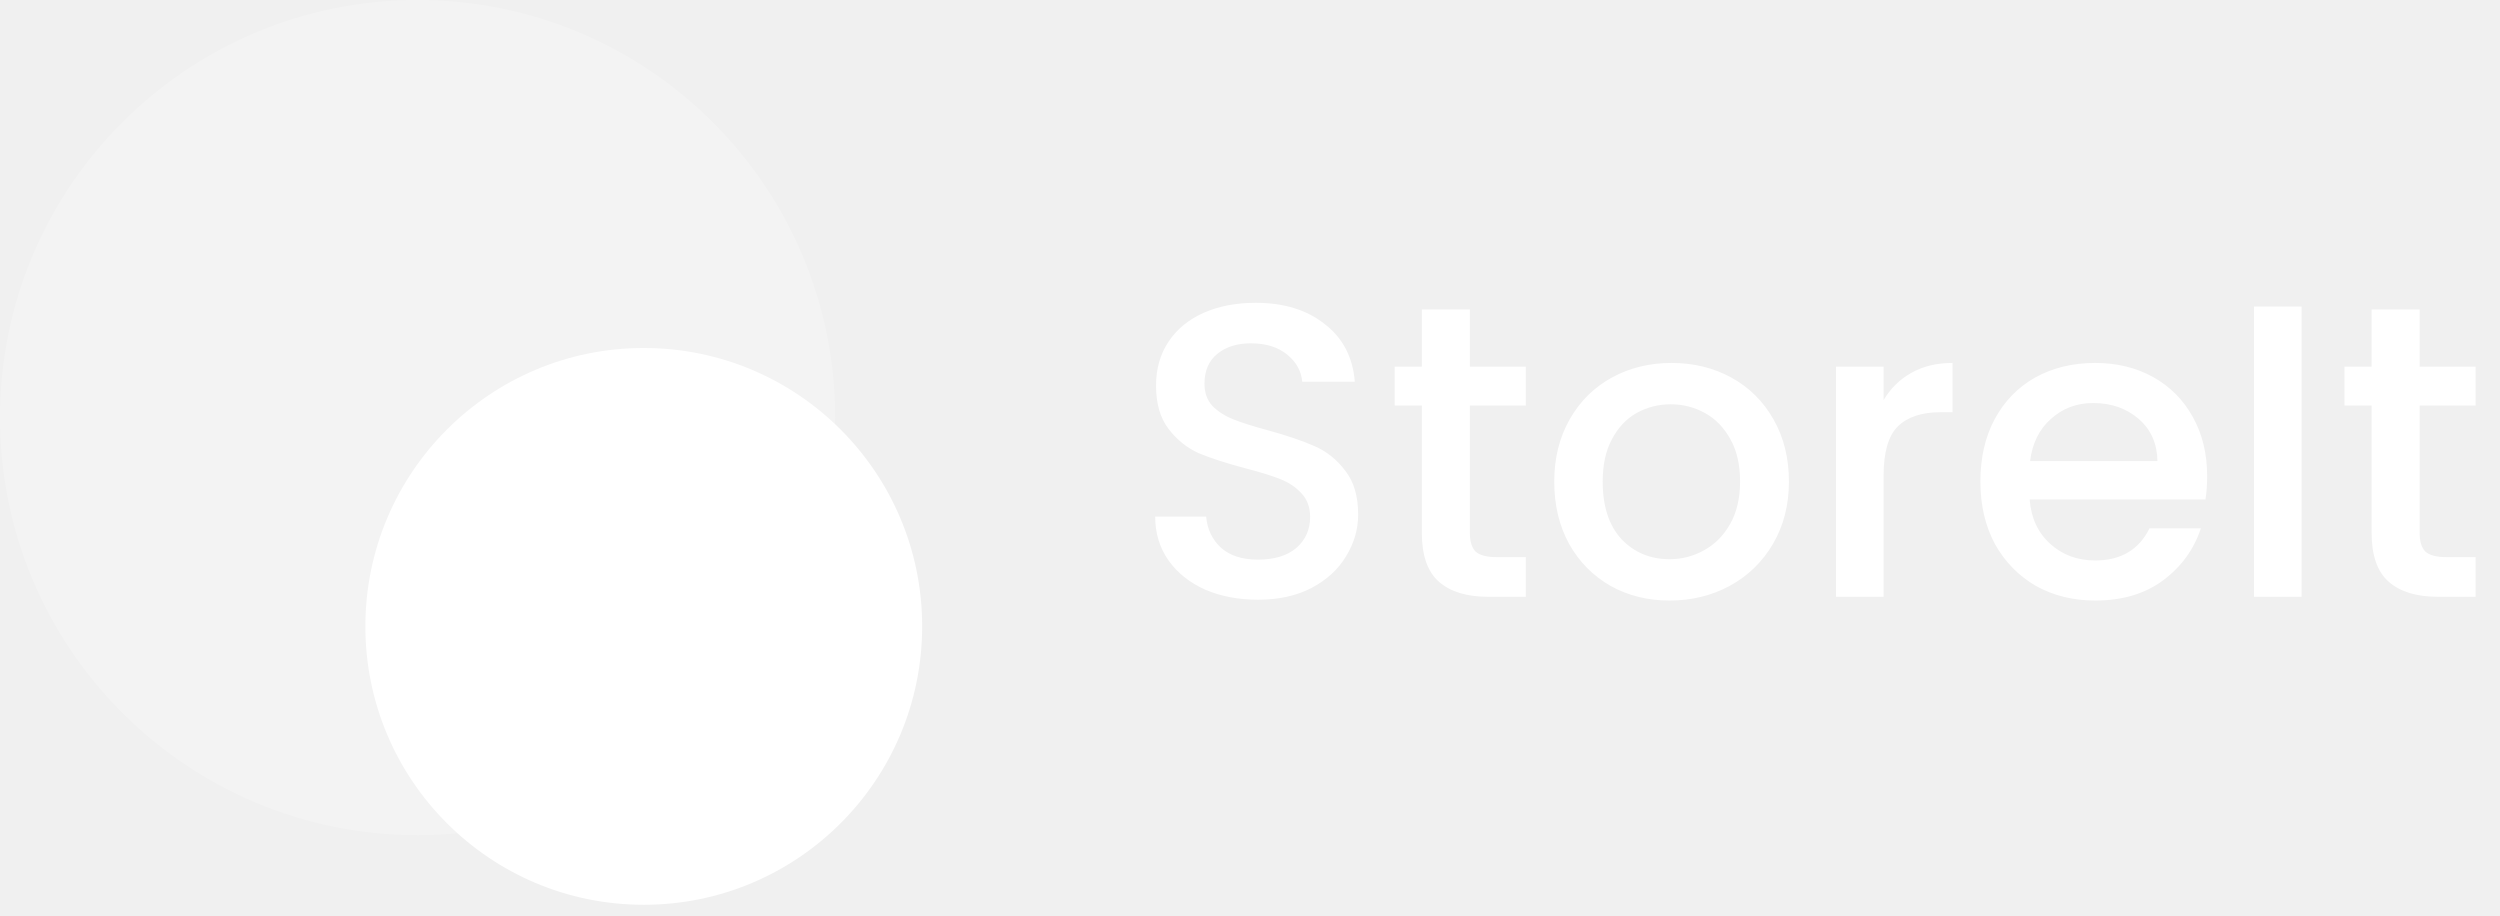
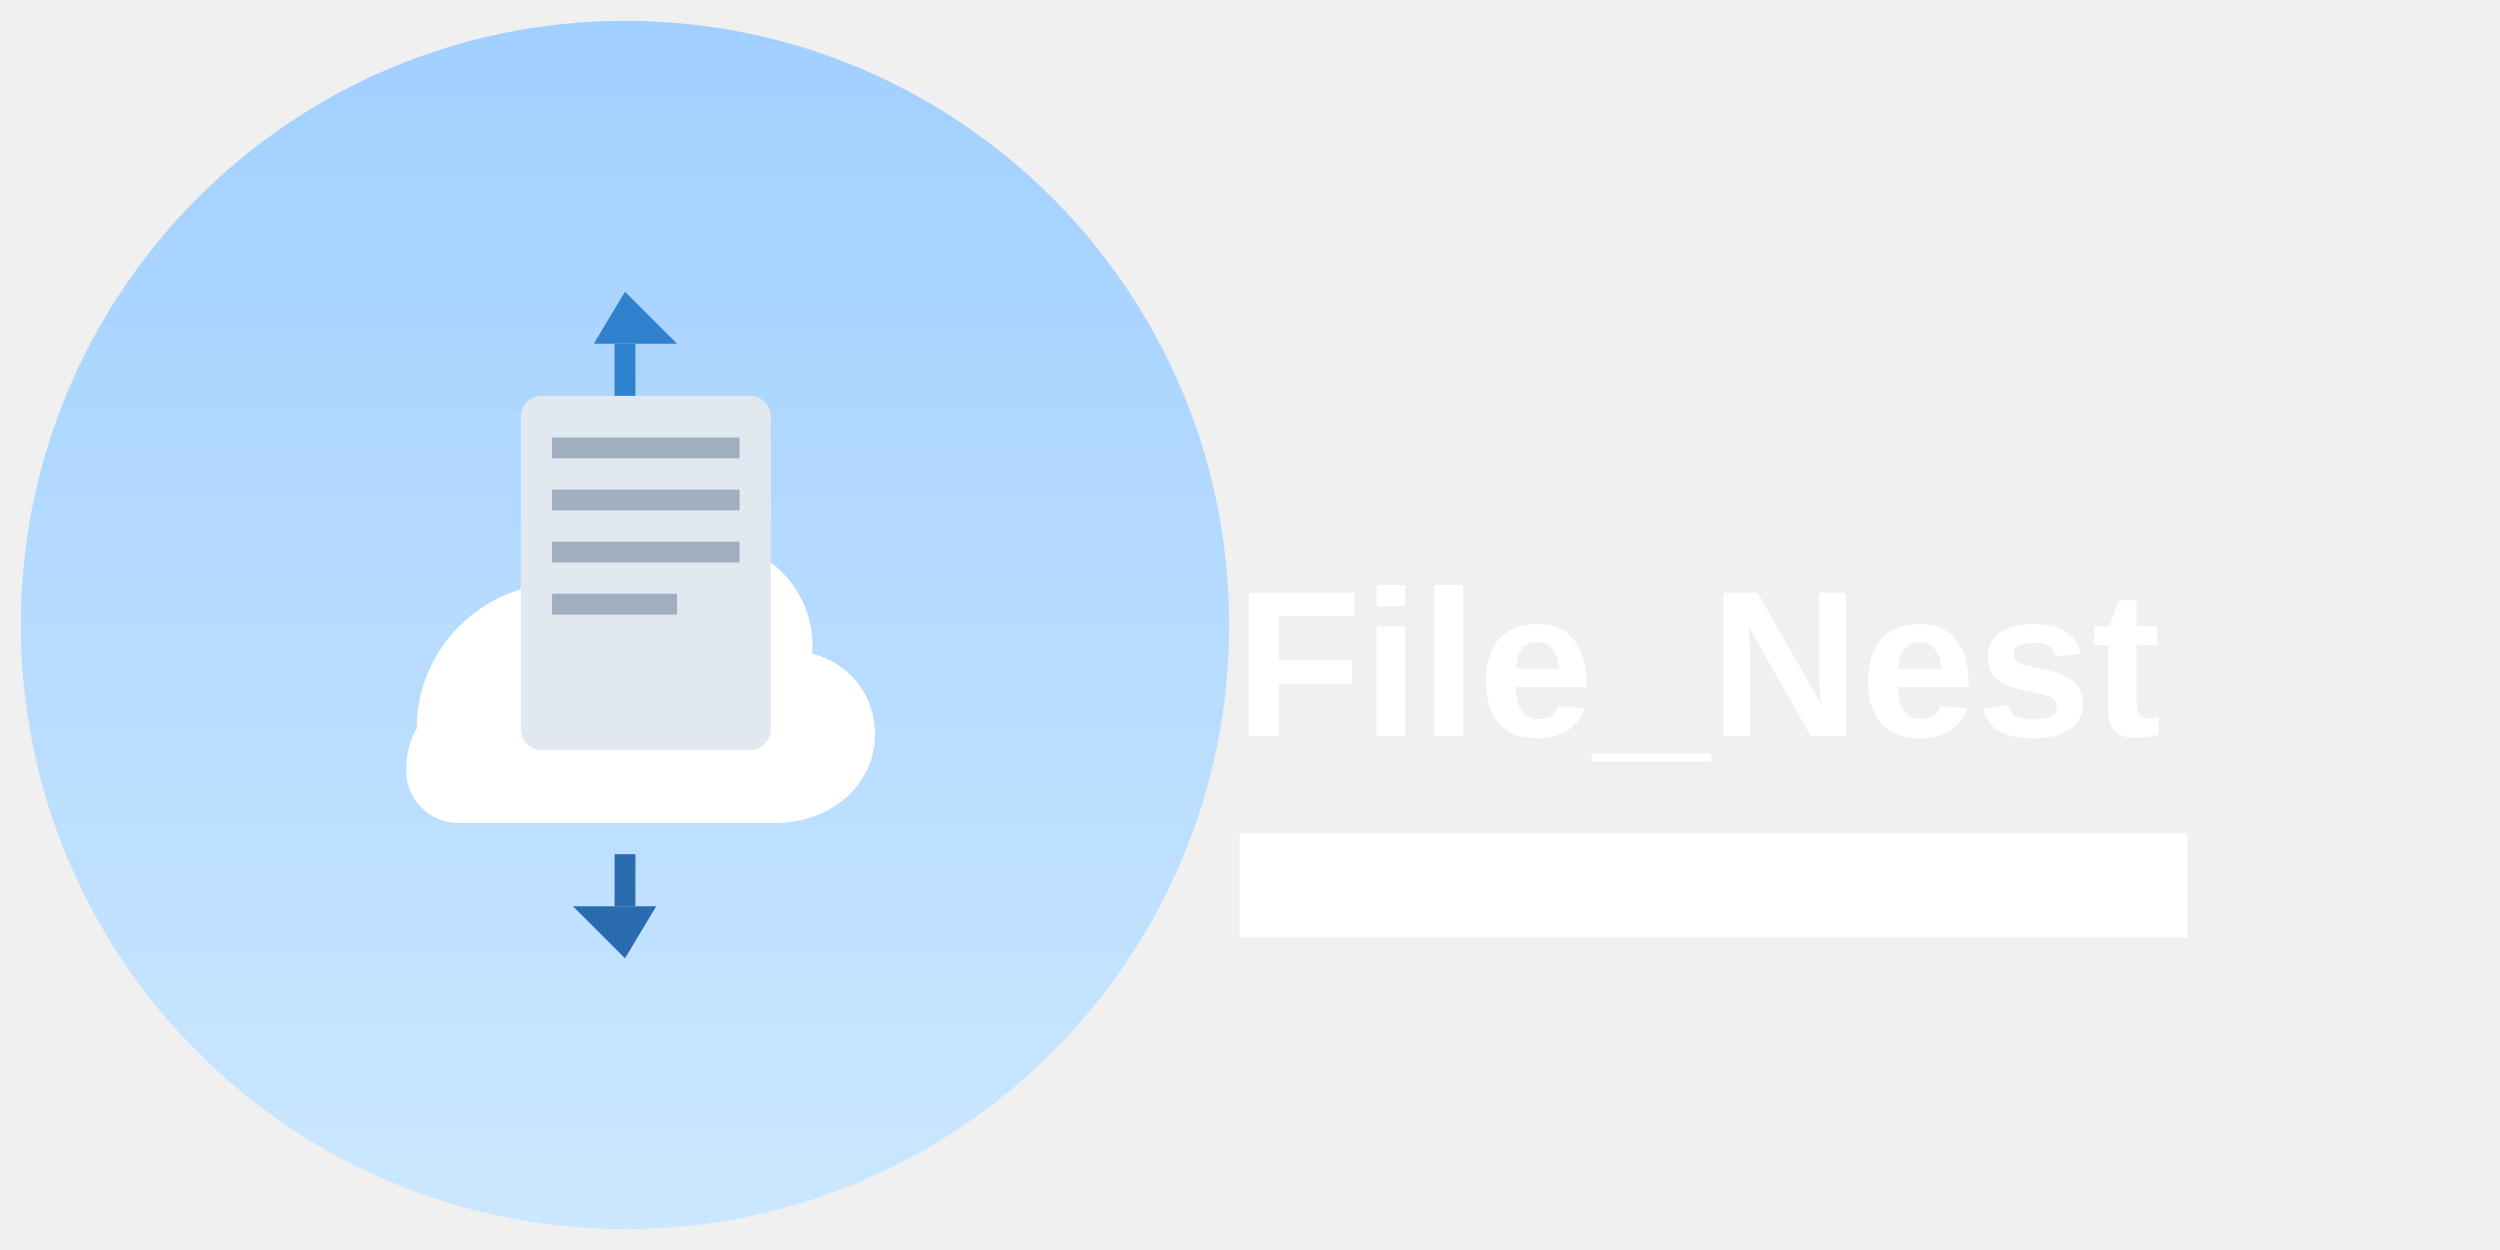
- <svg xmlns="http://www.w3.org/2000/svg" width="224" height="82" viewBox="0 0 224 82" fill="none">
-   <path d="M112.71 53.735C110.964 53.735 109.393 53.435 107.996 52.837C106.599 52.213 105.502 51.34 104.703 50.218C103.905 49.095 103.506 47.785 103.506 46.289H108.071C108.171 47.411 108.607 48.334 109.38 49.058C110.179 49.781 111.289 50.143 112.71 50.143C114.182 50.143 115.33 49.793 116.153 49.095C116.976 48.372 117.387 47.449 117.387 46.326C117.387 45.453 117.126 44.742 116.602 44.194C116.103 43.645 115.467 43.221 114.694 42.921C113.945 42.622 112.898 42.298 111.551 41.949C109.854 41.499 108.47 41.05 107.397 40.602C106.35 40.128 105.452 39.404 104.703 38.431C103.955 37.459 103.581 36.161 103.581 34.54C103.581 33.043 103.955 31.734 104.703 30.611C105.452 29.489 106.499 28.628 107.846 28.03C109.193 27.431 110.752 27.132 112.523 27.132C115.043 27.132 117.101 27.768 118.697 29.04C120.318 30.287 121.216 32.008 121.391 34.203H116.677C116.602 33.255 116.153 32.445 115.33 31.771C114.506 31.098 113.421 30.761 112.074 30.761C110.852 30.761 109.854 31.073 109.081 31.697C108.308 32.32 107.921 33.218 107.921 34.39C107.921 35.189 108.158 35.85 108.632 36.373C109.131 36.872 109.755 37.272 110.503 37.571C111.251 37.87 112.274 38.194 113.571 38.544C115.292 39.017 116.689 39.492 117.762 39.965C118.859 40.439 119.782 41.175 120.53 42.173C121.304 43.146 121.69 44.455 121.69 46.102C121.69 47.424 121.329 48.671 120.605 49.843C119.907 51.016 118.872 51.964 117.5 52.687C116.153 53.385 114.556 53.735 112.71 53.735ZM131.7 36.336V47.748C131.7 48.521 131.874 49.083 132.224 49.432C132.598 49.756 133.221 49.918 134.094 49.918H136.713V53.473H133.346C131.425 53.473 129.954 53.024 128.931 52.126C127.908 51.228 127.397 49.769 127.397 47.748V36.336H124.965V32.856H127.397V27.73H131.7V32.856H136.713V36.336H131.7ZM149.587 53.809C147.642 53.809 145.883 53.373 144.312 52.5C142.74 51.602 141.505 50.355 140.607 48.758C139.709 47.137 139.26 45.266 139.26 43.146C139.26 41.05 139.722 39.192 140.645 37.571C141.568 35.949 142.827 34.702 144.424 33.829C146.02 32.956 147.804 32.52 149.774 32.52C151.745 32.52 153.528 32.956 155.125 33.829C156.721 34.702 157.981 35.949 158.904 37.571C159.827 39.192 160.288 41.05 160.288 43.146C160.288 45.241 159.814 47.099 158.866 48.721C157.919 50.342 156.622 51.602 154.975 52.5C153.354 53.373 151.558 53.809 149.587 53.809ZM149.587 50.105C150.685 50.105 151.708 49.843 152.655 49.319C153.628 48.796 154.414 48.01 155.013 46.962C155.611 45.915 155.911 44.642 155.911 43.146C155.911 41.649 155.624 40.389 155.05 39.367C154.476 38.319 153.716 37.533 152.768 37.01C151.82 36.486 150.797 36.224 149.7 36.224C148.602 36.224 147.579 36.486 146.631 37.01C145.708 37.533 144.973 38.319 144.424 39.367C143.875 40.389 143.601 41.649 143.601 43.146C143.601 45.366 144.162 47.087 145.284 48.309C146.432 49.507 147.866 50.105 149.587 50.105ZM168.77 35.85C169.394 34.802 170.217 33.991 171.24 33.418C172.287 32.819 173.522 32.52 174.944 32.52V36.935H173.859C172.188 36.935 170.916 37.359 170.043 38.207C169.194 39.055 168.77 40.527 168.77 42.622V53.473H164.505V32.856H168.77V35.85ZM197.76 42.659C197.76 43.433 197.71 44.131 197.61 44.755H181.858C181.983 46.401 182.594 47.723 183.692 48.721C184.789 49.719 186.136 50.218 187.732 50.218C190.027 50.218 191.649 49.257 192.597 47.336H197.199C196.575 49.232 195.44 50.791 193.794 52.013C192.173 53.211 190.152 53.809 187.732 53.809C185.762 53.809 183.991 53.373 182.419 52.5C180.873 51.602 179.651 50.355 178.753 48.758C177.88 47.137 177.443 45.266 177.443 43.146C177.443 41.026 177.867 39.167 178.715 37.571C179.588 35.949 180.798 34.702 182.345 33.829C183.916 32.956 185.712 32.52 187.732 32.52C189.678 32.52 191.412 32.944 192.933 33.792C194.455 34.64 195.64 35.837 196.488 37.384C197.336 38.905 197.76 40.664 197.76 42.659ZM193.307 41.312C193.283 39.741 192.721 38.481 191.624 37.533C190.526 36.586 189.167 36.112 187.545 36.112C186.074 36.112 184.814 36.586 183.766 37.533C182.719 38.456 182.095 39.716 181.896 41.312H193.307ZM206.223 27.468V53.473H201.958V27.468H206.223ZM216.8 36.336V47.748C216.8 48.521 216.974 49.083 217.323 49.432C217.698 49.756 218.321 49.918 219.194 49.918H221.813V53.473H218.446C216.525 53.473 215.053 53.024 214.031 52.126C213.008 51.228 212.497 49.769 212.497 47.748V36.336H210.065V32.856H212.497V27.73H216.8V32.856H221.813V36.336H216.8Z" fill="white" />
-   <rect opacity="0.2" width="74.832" height="74.832" rx="37.416" fill="white" />
-   <rect x="32.738" y="31.18" width="49.888" height="49.888" rx="24.944" fill="white" />
+ <svg xmlns="http://www.w3.org/2000/svg" width="240" height="120" viewBox="0 0 240 120" fill="none">
+   <circle cx="60" cy="60" r="58" fill="url(#bgGradient)" />
+   <defs>
+     <linearGradient id="bgGradient" x1="0" y1="0" x2="0" y2="120" gradientUnits="userSpaceOnUse">
+       <stop stop-color="#A0CFFF" />
+       <stop offset="1" stop-color="#CCE8FF" />
+     </linearGradient>
+   </defs>
+   <path d="M40 70C40 62.268 46.268 56 54 56C55.681 56 57.308 56.351 58.823 56.981C60.662 54.125 64.112 52 68 52C73.523 52 78 56.477 78 62C78 62.249 77.989 62.497 77.967 62.744C81.532 63.64 84 66.735 84 70.5C84 75.194 79.928 79 74.5 79H44C41.238 79 39 76.762 39 74C39 71.615 39.772 70.221 40 70Z" fill="#FFFFFF" />
+   <rect x="50" y="38" width="24" height="34" rx="2" fill="#E2E8F0" />
+   <line x1="53" y1="43" x2="71" y2="43" stroke="#A0AEC0" stroke-width="2" />
+   <line x1="53" y1="48" x2="71" y2="48" stroke="#A0AEC0" stroke-width="2" />
+   <line x1="53" y1="53" x2="71" y2="53" stroke="#A0AEC0" stroke-width="2" />
+   <line x1="53" y1="58" x2="65" y2="58" stroke="#A0AEC0" stroke-width="2" />
+   <path d="M60 28L65 33H57L60 28Z" fill="#3182CE" />
+   <line x1="60" y1="33" x2="60" y2="38" stroke="#3182CE" stroke-width="2" />
+   <path d="M60 92L55 87H63L60 92Z" fill="#2B6CB0" />
+   <line x1="60" y1="87" x2="60" y2="82" stroke="#2B6CB0" stroke-width="2" />
+   <text x="163" y="65" font-size="20" font-family="Arial, sans-serif" font-weight="bold" text-anchor="middle" dominant-baseline="middle">
+     <tspan fill="#FFFFFF">File_Nest</tspan>
+   </text>
+   <line x1="119" y1="85" x2="210" y2="85" stroke="#FFFFFF" stroke-width="10" />
</svg>
